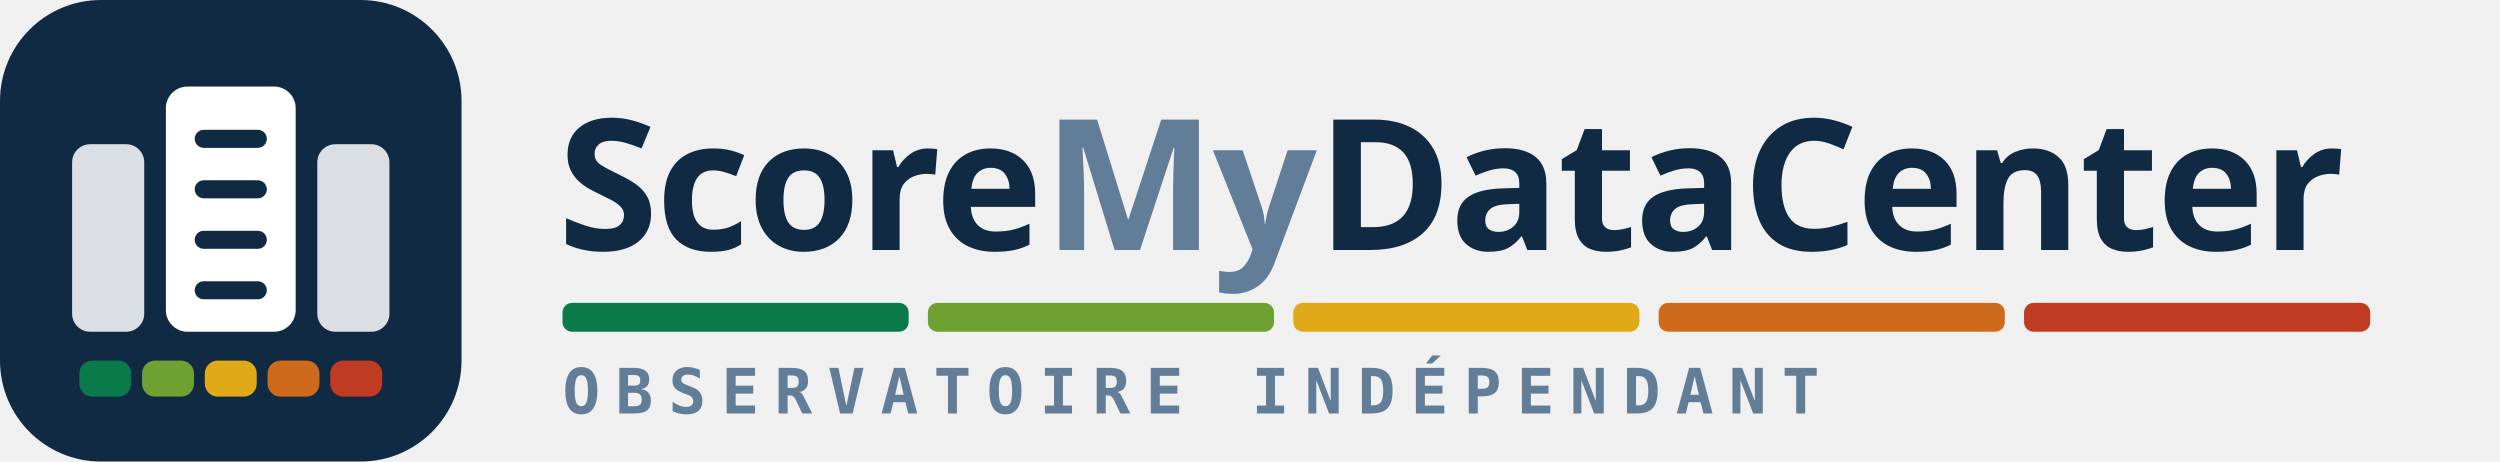
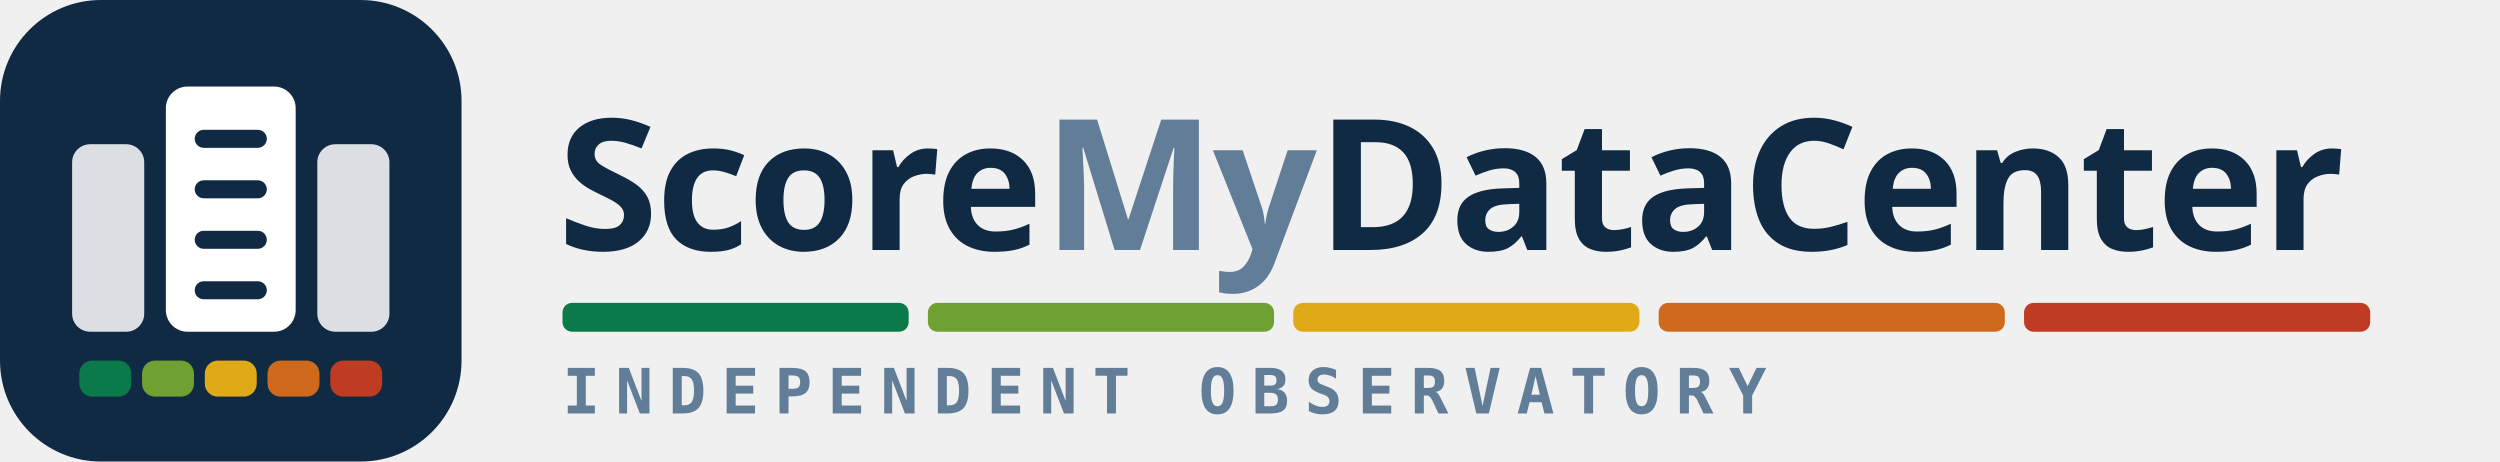
- <svg xmlns="http://www.w3.org/2000/svg" viewBox="0 0 520 96" role="img" aria-label="ScoreMyDataCenter — observatoire indépendant">
+ <svg xmlns="http://www.w3.org/2000/svg" viewBox="0 0 520 96" role="img" aria-label="ScoreMyDataCenter — independent observatory">
  <g>
    <rect width="96" height="96" rx="21" fill="#102A43" />
    <rect x="15" y="30" width="15" height="39" rx="3.75" fill="#FFFFFF" opacity="0.85" />
    <rect x="66" y="30" width="15" height="39" rx="3.75" fill="#FFFFFF" opacity="0.85" />
    <rect x="34.5" y="18" width="27" height="51" rx="4.5" fill="#FFFFFF" />
    <rect x="40.5" y="27" width="15" height="3.75" rx="1.875" fill="#102A43" />
    <rect x="40.5" y="37.5" width="15" height="3.75" rx="1.875" fill="#102A43" />
    <rect x="40.5" y="48" width="15" height="3.75" rx="1.875" fill="#102A43" />
    <rect x="40.5" y="58.5" width="15" height="3.75" rx="1.875" fill="#102A43" />
    <rect x="16.5" y="75" width="10.8" height="7.5" rx="2.7" fill="#0B7A4B" />
    <rect x="29.55" y="75" width="10.8" height="7.5" rx="2.7" fill="#6FA032" />
    <rect x="42.6" y="75" width="10.8" height="7.5" rx="2.7" fill="#DFA918" />
    <rect x="55.65" y="75" width="10.8" height="7.5" rx="2.7" fill="#CF6A1C" />
    <rect x="68.7" y="75" width="10.8" height="7.5" rx="2.7" fill="#BF3B21" />
  </g>
  <text x="116" y="52" font-family="'Chivo','Avenir Next','Segoe UI',system-ui,-apple-system,sans-serif" font-size="38" font-weight="800" letter-spacing="-0.5" fill="#102A43">Score<tspan fill="#627D98">My</tspan>DataCenter</text>
  <g>
    <rect x="117" y="63" width="72" height="6" rx="2" fill="#0B7A4B" />
    <rect x="193" y="63" width="72" height="6" rx="2" fill="#6FA032" />
    <rect x="269" y="63" width="72" height="6" rx="2" fill="#DFA918" />
    <rect x="345" y="63" width="72" height="6" rx="2" fill="#CF6A1C" />
    <rect x="421" y="63" width="72" height="6" rx="2" fill="#BF3B21" />
  </g>
-   <text x="117" y="86" font-family="'IBM Plex Mono','SF Mono',ui-monospace,monospace" font-size="13" font-weight="600" letter-spacing="3.2" fill="#627D98">OBSERVATOIRE INDÉPENDANT</text>
+   <text x="117" y="86" font-family="'IBM Plex Mono','SF Mono',ui-monospace,monospace" font-size="13" font-weight="600" letter-spacing="3.2" fill="#627D98">INDEPENDENT OBSERVATORY</text>
</svg>
